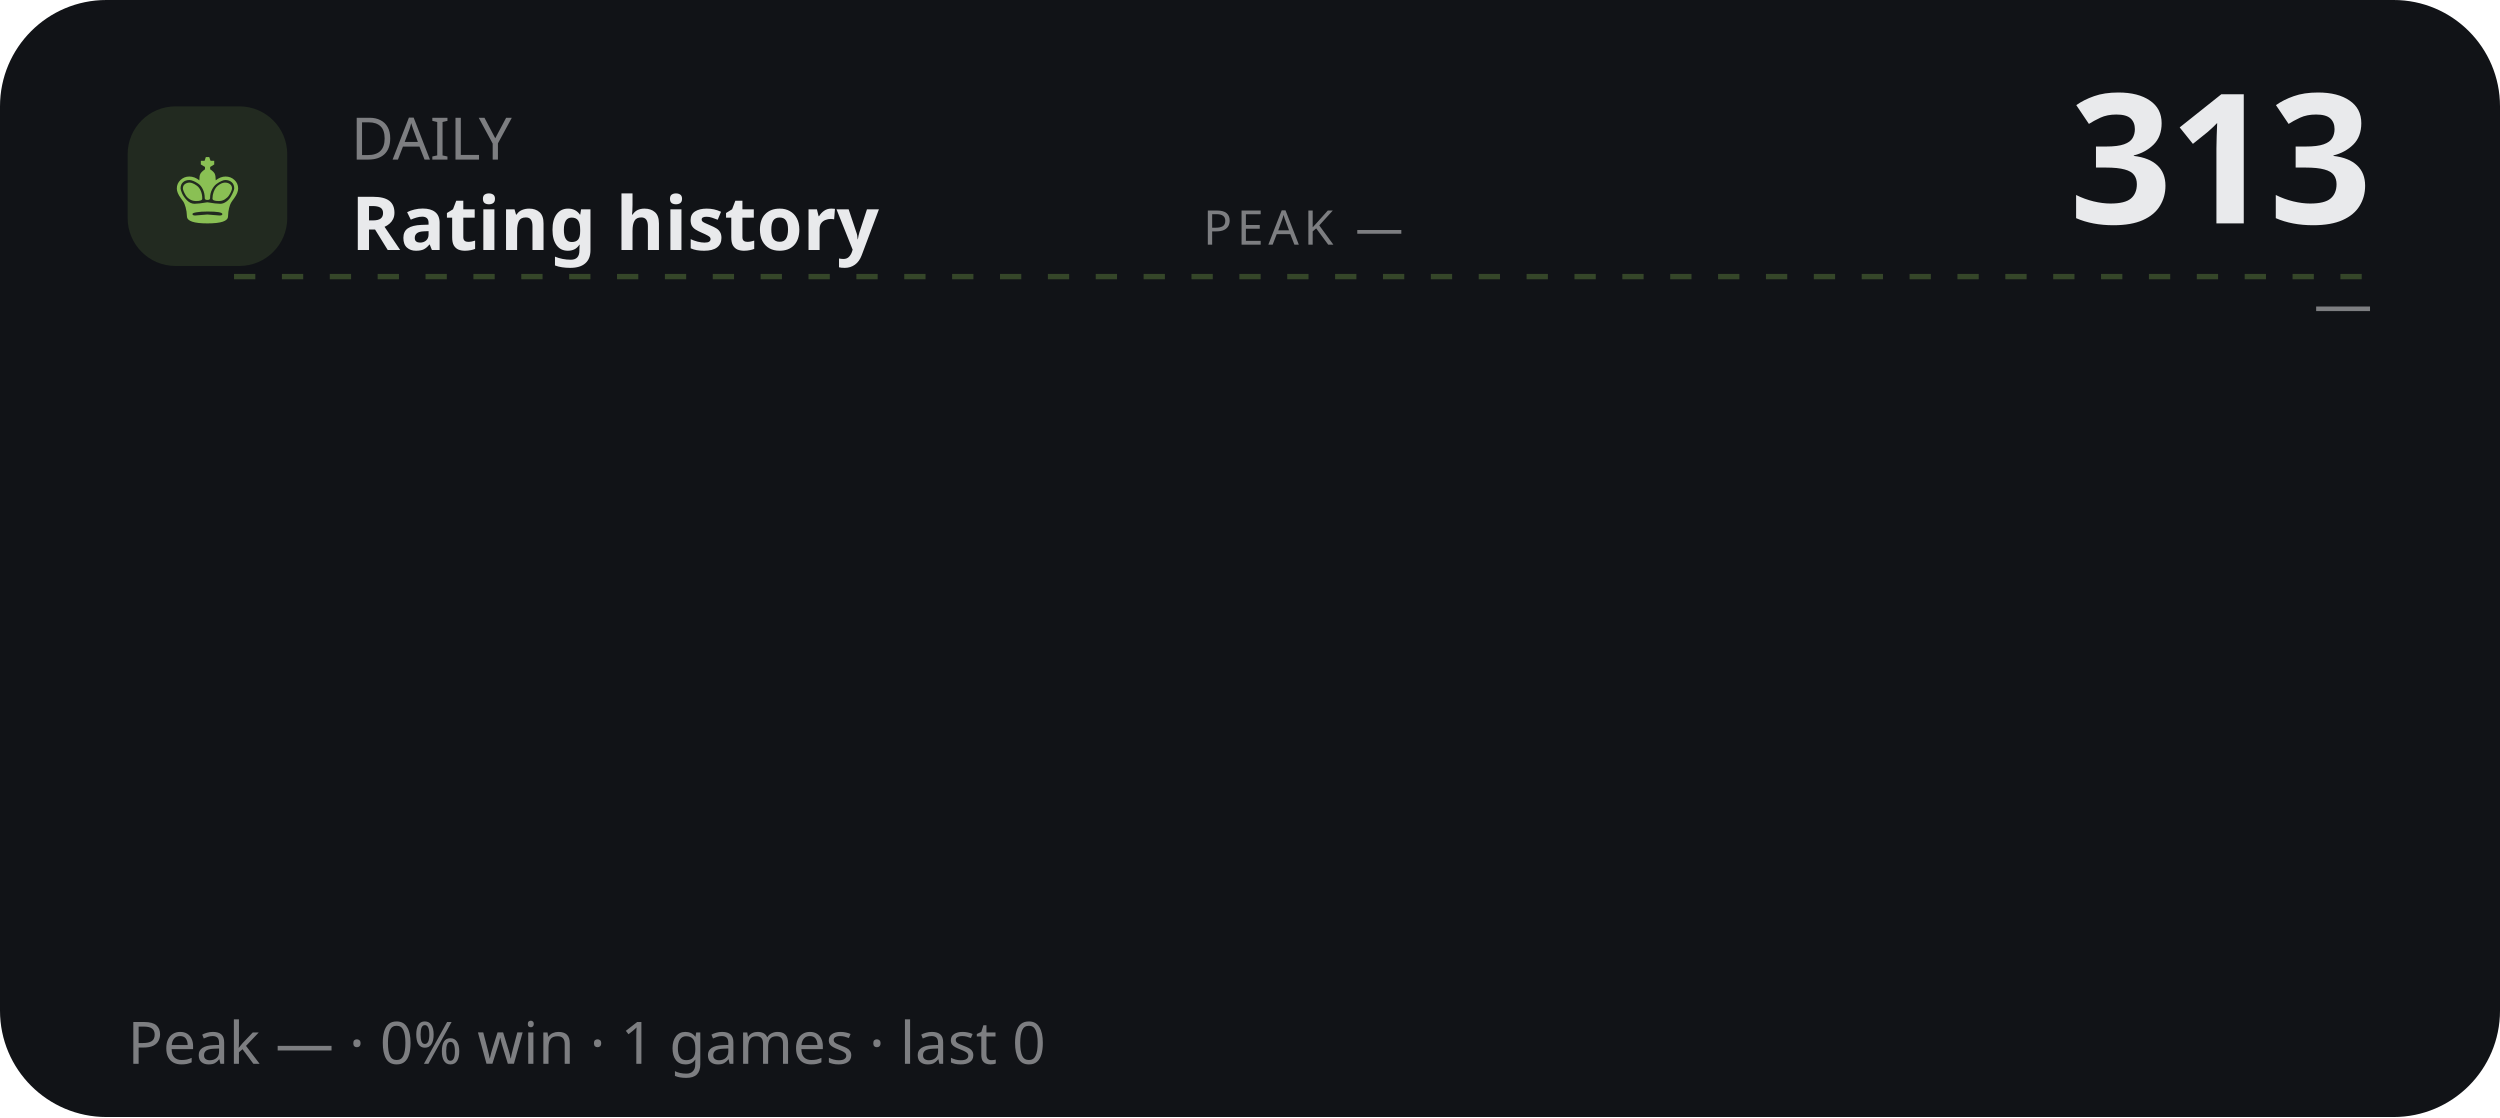
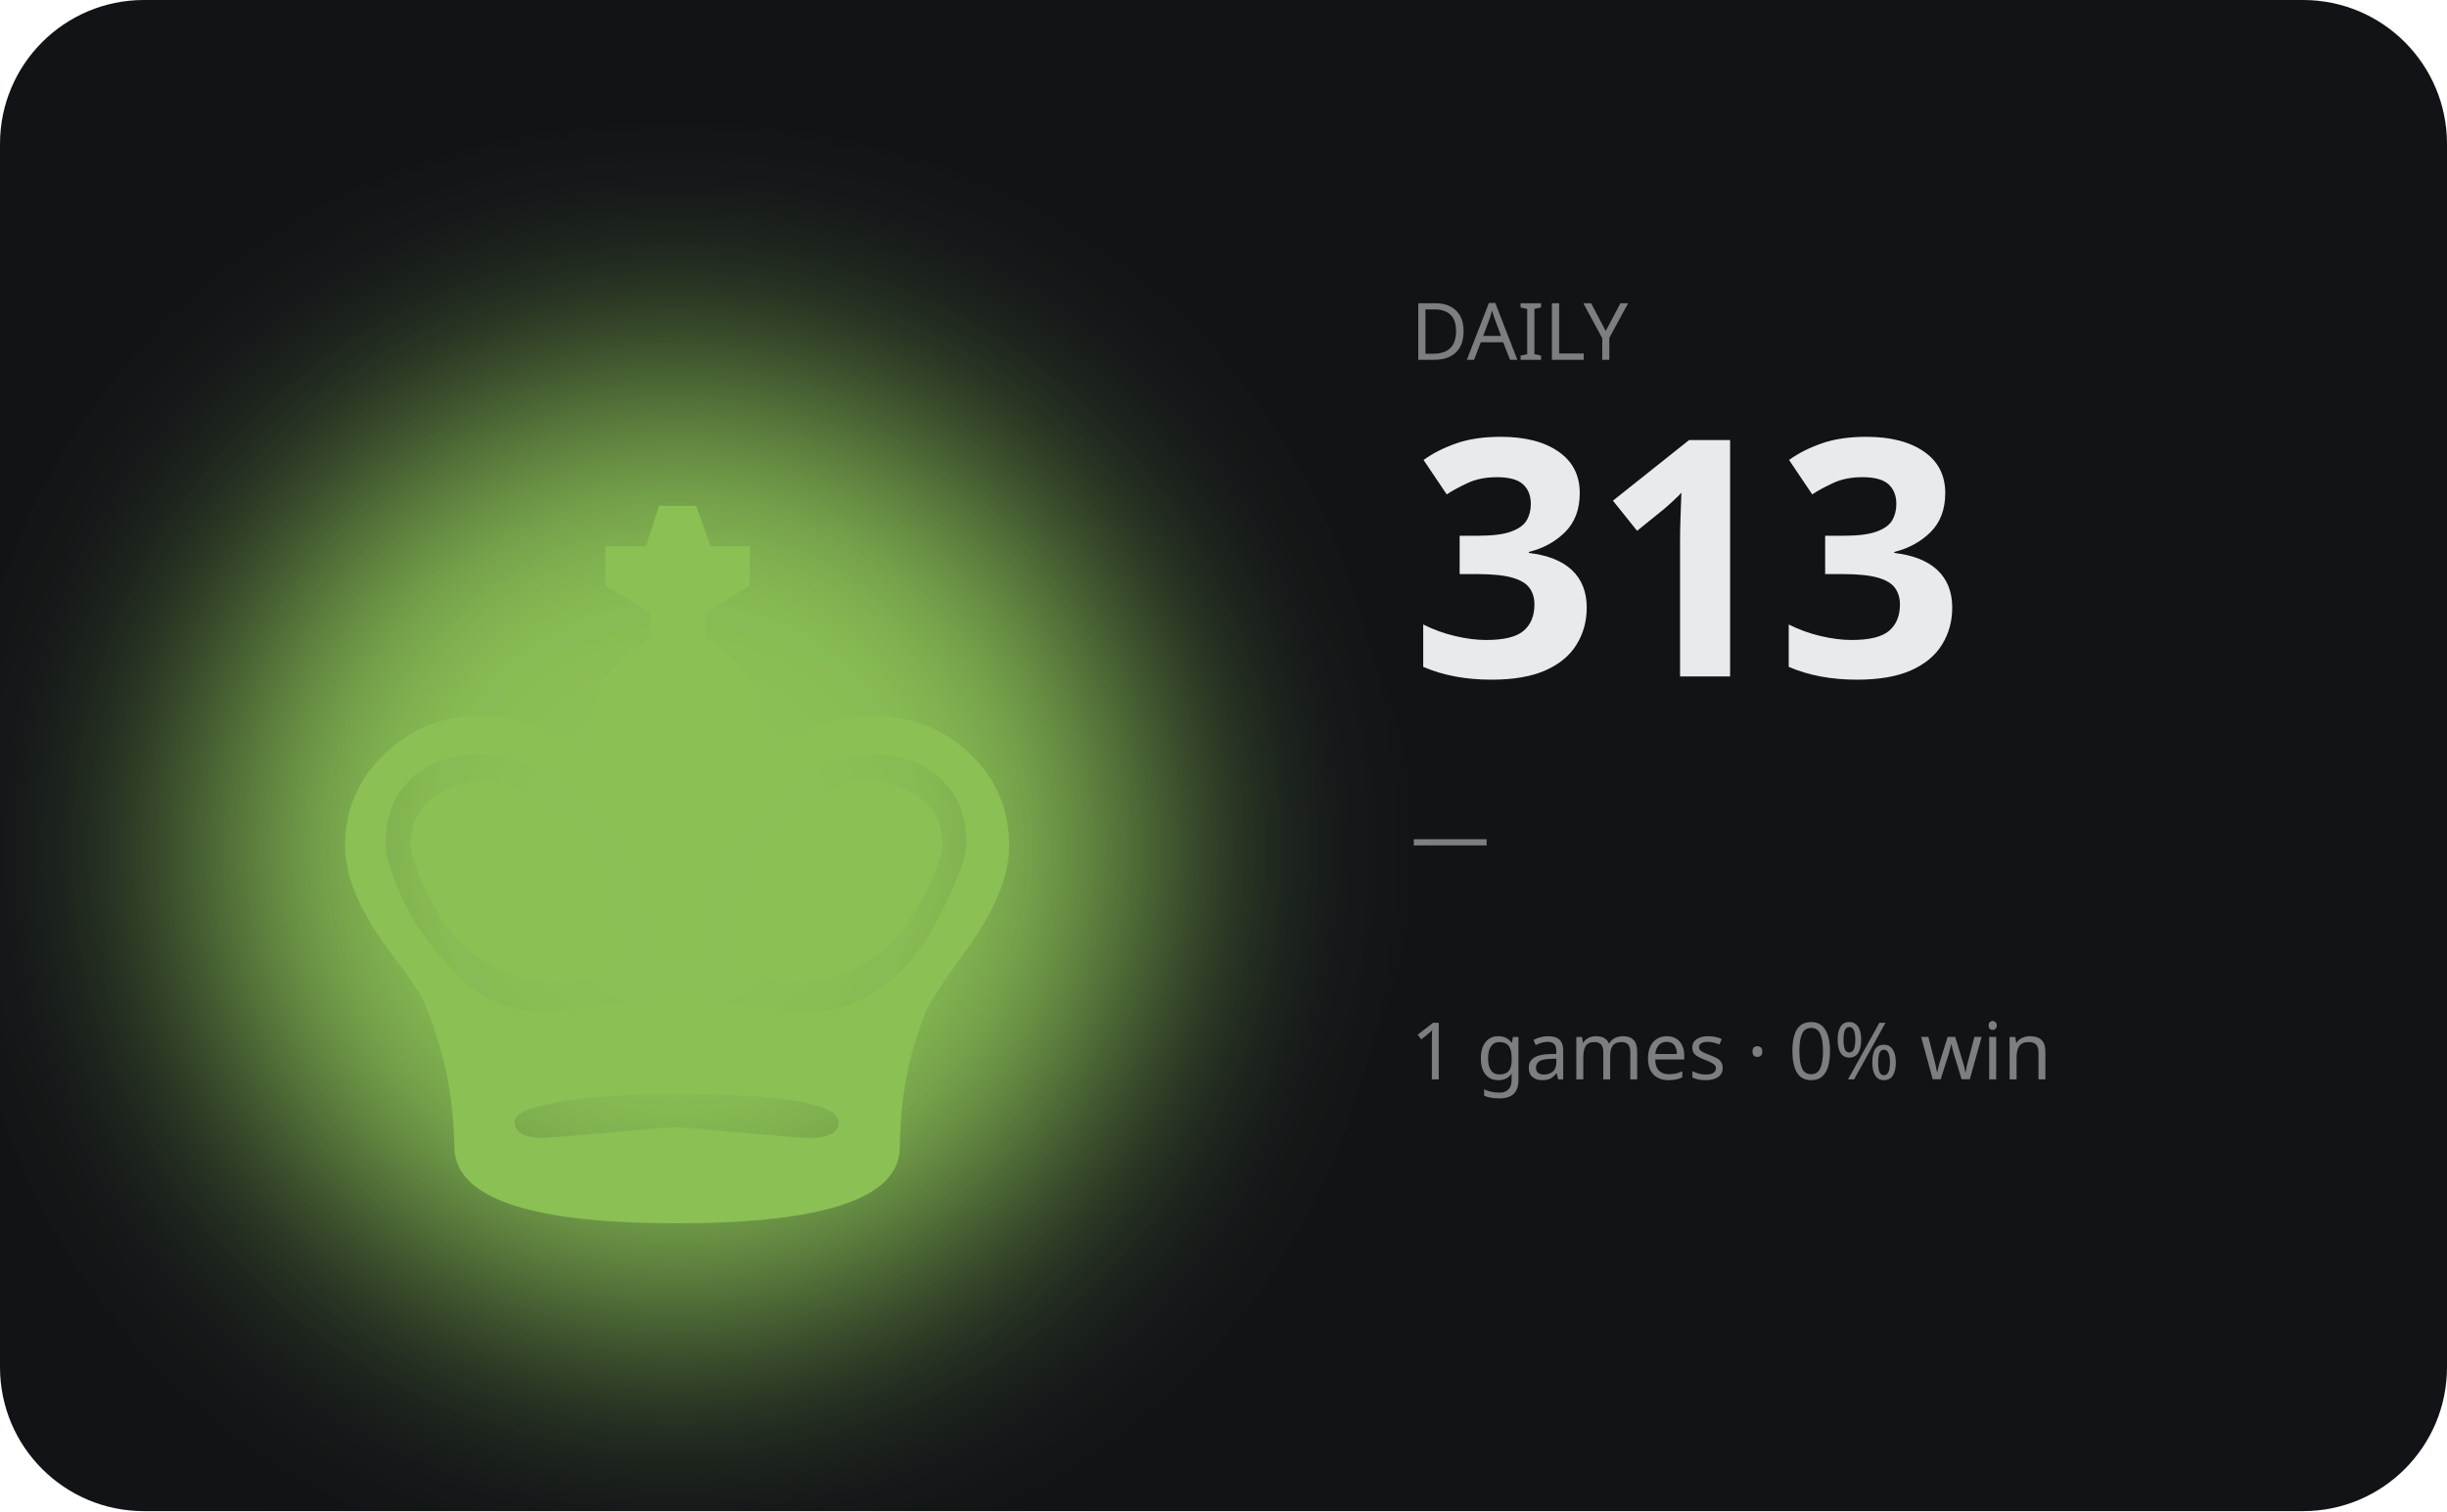
- <svg xmlns="http://www.w3.org/2000/svg" viewBox="0 0 470 210" width="470" height="210" role="img" aria-label="DAILY rating history">
+ <svg xmlns="http://www.w3.org/2000/svg" viewBox="0 0 340 210" width="340" height="210" role="img" aria-label="DAILY hero">
+   <defs>
+     <filter id="bA" x="-60%" y="-60%" width="220%" height="220%">
+       <feGaussianBlur stdDeviation="17" />
+     </filter>
+   </defs>
  <style>text{fill:#e9eaec}.bg{fill:#111317}.acc{fill:#8ac054}.ln{stroke:#8ac054}.area{fill:#8ac054;opacity:.13}.peak{stroke:#8ac054;opacity:.3}.chip{fill:#8ac054;opacity:.14}.down{fill:#d9694a}svg{font-family:'Space Grotesk',system-ui,sans-serif}.lbl{font-weight:600;font-size:11px;letter-spacing:.16em}.big{font-weight:700;font-size:34px;letter-spacing:-.02em}.mid{font-weight:600;font-size:14px}.mut{font-weight:500;font-size:11px;opacity:.5}.ser{font-family:'Instrument Serif',serif;font-weight:400;letter-spacing:0}.mono{font-family:'JetBrains Mono',monospace}.ln{fill:none;stroke-width:2.5;stroke-linecap:round;stroke-linejoin:round}.thin{stroke-width:1.6}.draw{stroke-dasharray:1200;stroke-dashoffset:1200;animation:draw 2.3s cubic-bezier(.6,.05,.2,1) forwards .25s}.dot{animation:pulse 2s ease-in-out infinite}.glow{animation:glow 3.4s ease-in-out infinite}.float{animation:float 6.5s ease-in-out infinite}.shim{animation:shim 3s ease-in-out infinite}@keyframes draw{to{stroke-dashoffset:0}}@keyframes pulse{0%,100%{r:4.5;opacity:1}50%{r:8;opacity:.45}}@keyframes glow{0%,100%{opacity:.14}50%{opacity:.34}}@keyframes float{0%,100%{transform:translateY(0)}50%{transform:translateY(-7px)}}@keyframes shim{0%,100%{opacity:.5}50%{opacity:1}}</style>
-   <rect class="bg" width="470" height="210" rx="20" />
-   <rect class="chip" x="24" y="20" width="30" height="30" rx="9" />
-   <text class="acc ser" x="39" y="42" text-anchor="middle" style="font-size:19px">♚</text>
-   <text class="mut" x="66" y="30">DAILY</text>
-   <text class="mid" x="66" y="47">Rating history</text>
-   <text class="big" x="446" y="42" text-anchor="end">313</text>
-   <text class="mut mid" x="446" y="61" text-anchor="end">—</text>
-   <line class="peak" x1="44" y1="52" x2="446" y2="52" stroke-dasharray="4 5" />
-   <text class="mut" x="245" y="46" text-anchor="middle" style="font-size:9px;letter-spacing:.1em">PEAK —</text>
-   <text class="mut" x="24" y="200">Peak — · 0% win · 1 games · last 0</text>
+   <rect class="bg" width="340" height="210" rx="20" />
+   <ellipse class="acc glow" cx="94" cy="118" rx="66" ry="66" filter="url(#bA)" />
+   <text class="acc float ser" x="94" y="170" text-anchor="middle" style="font-size:152px">♚</text>
+   <text class="mut" x="196" y="50">DAILY</text>
+   <text class="big" x="196" y="94" style="font-size:46px">313</text>
+   <text class="mut mid" x="196" y="120">—</text>
+   <text class="mut" x="196" y="150">1 games · 0% win</text>
</svg>
